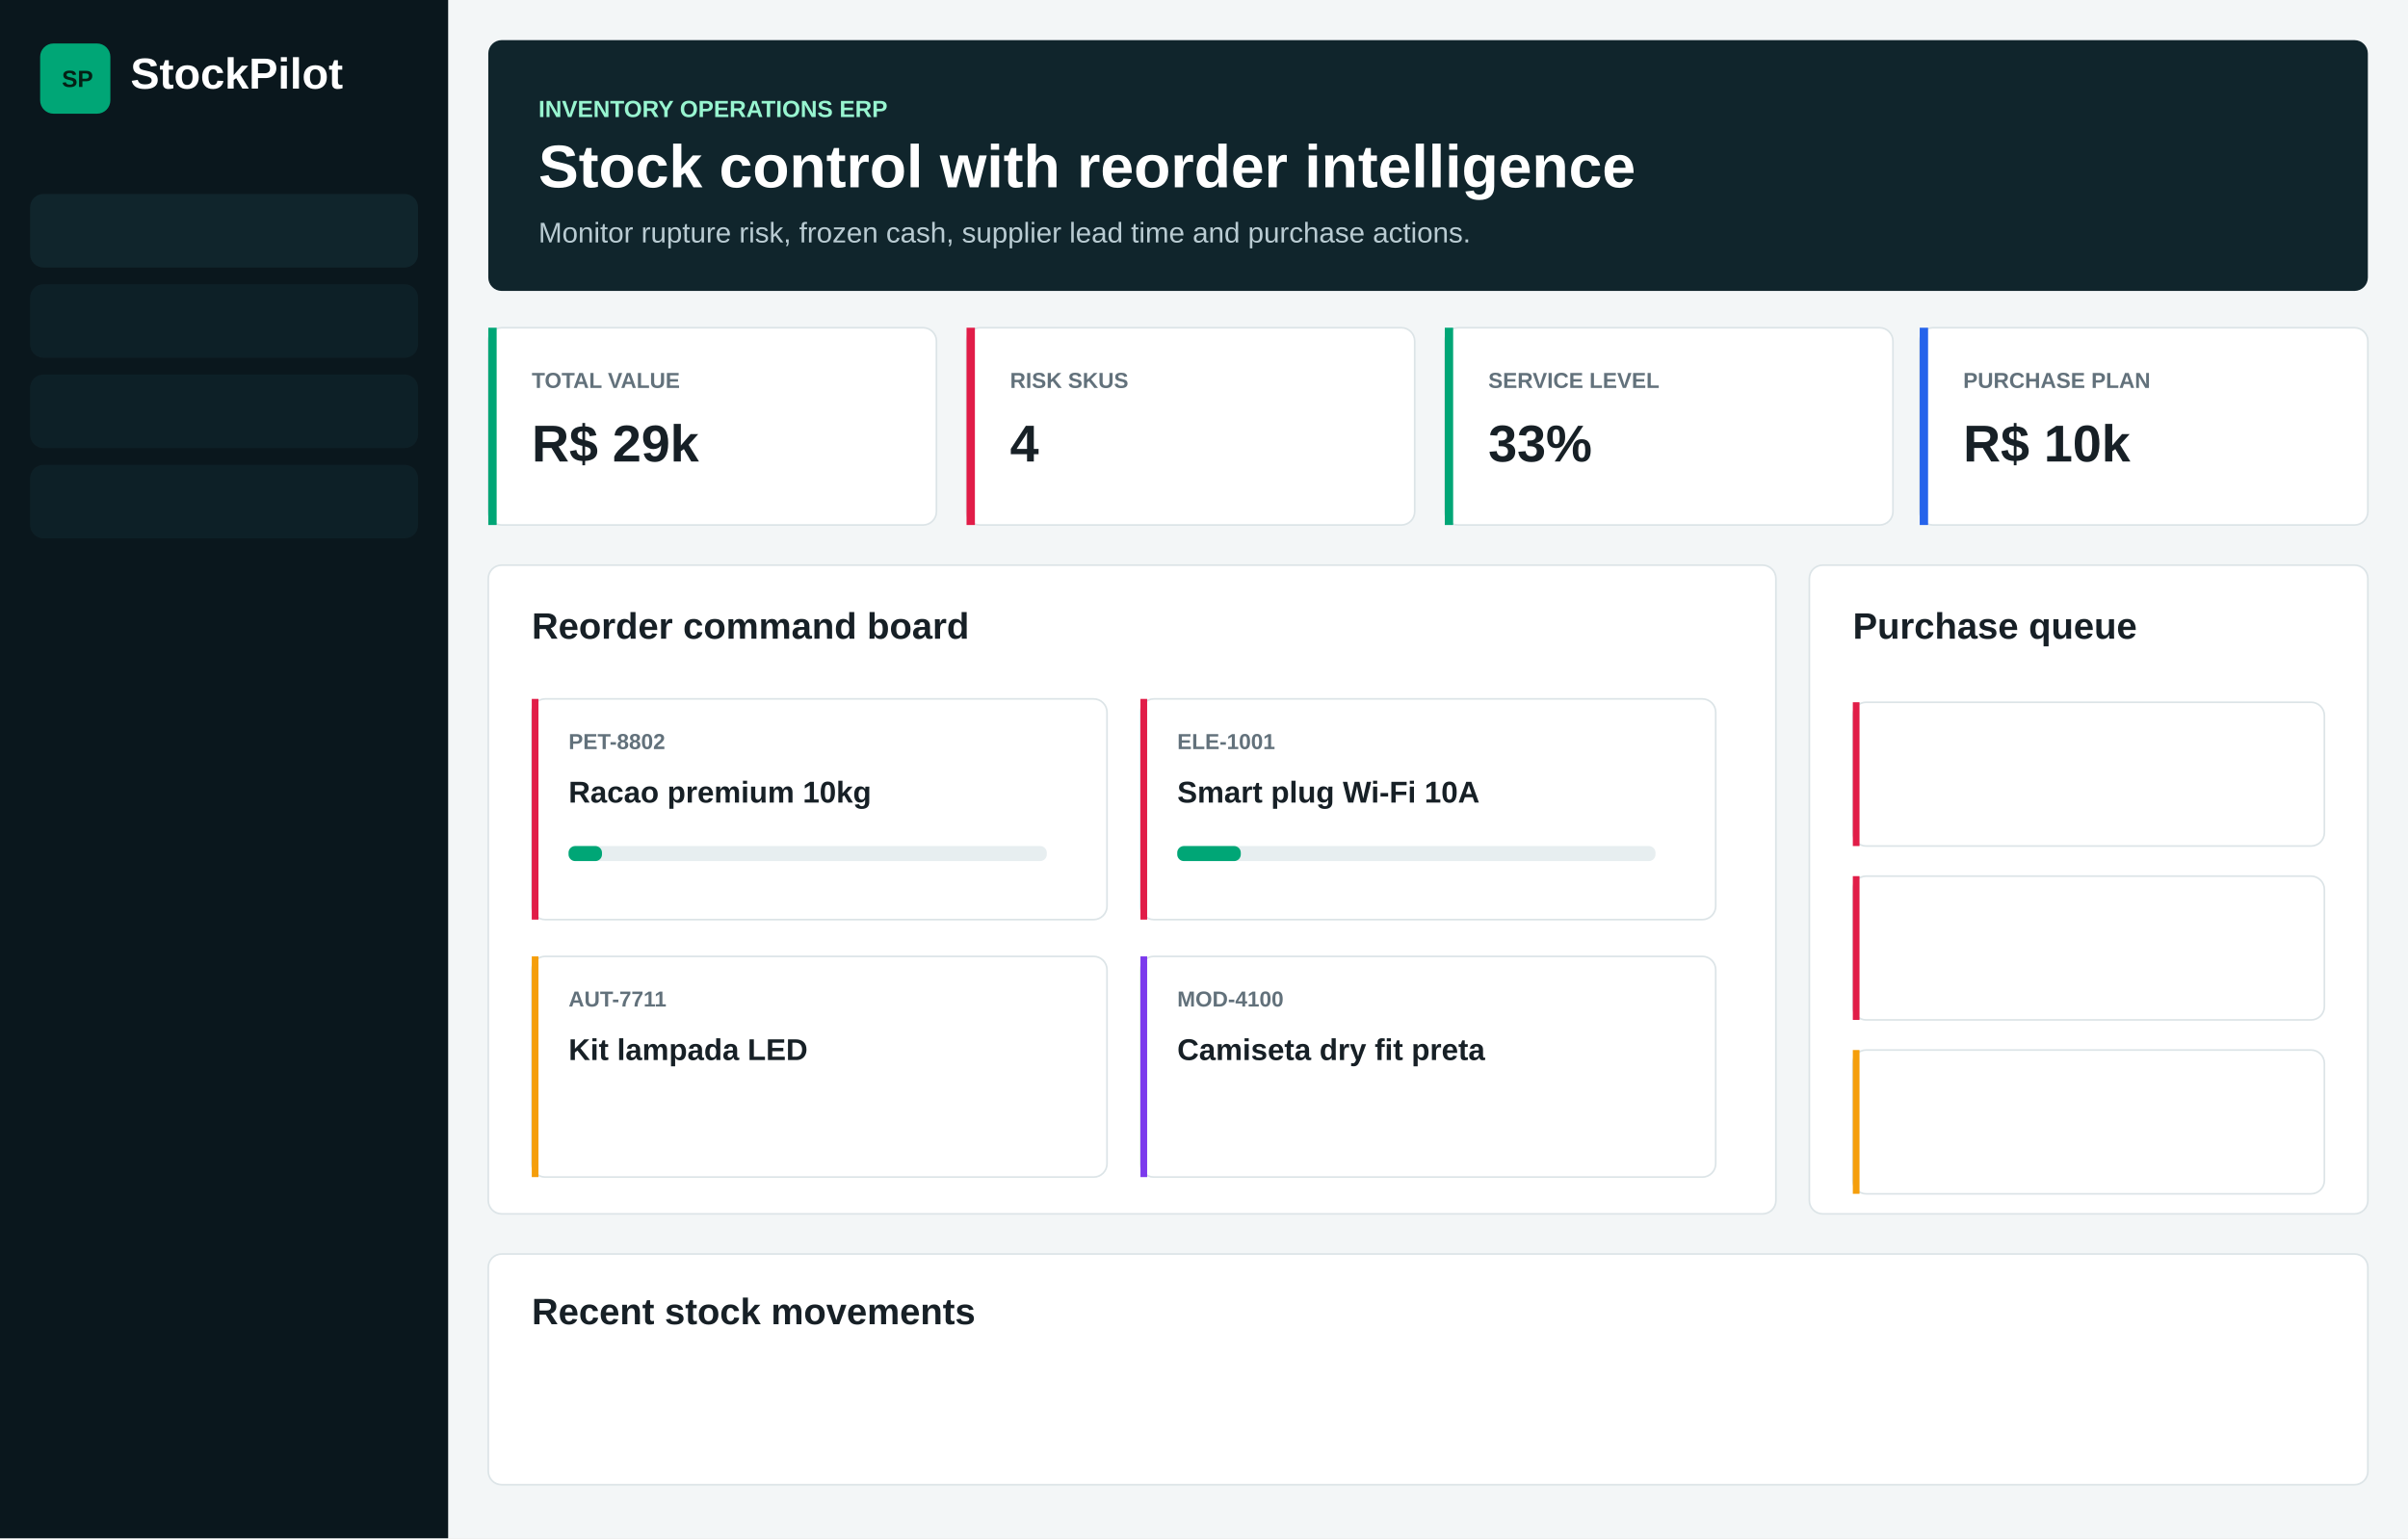
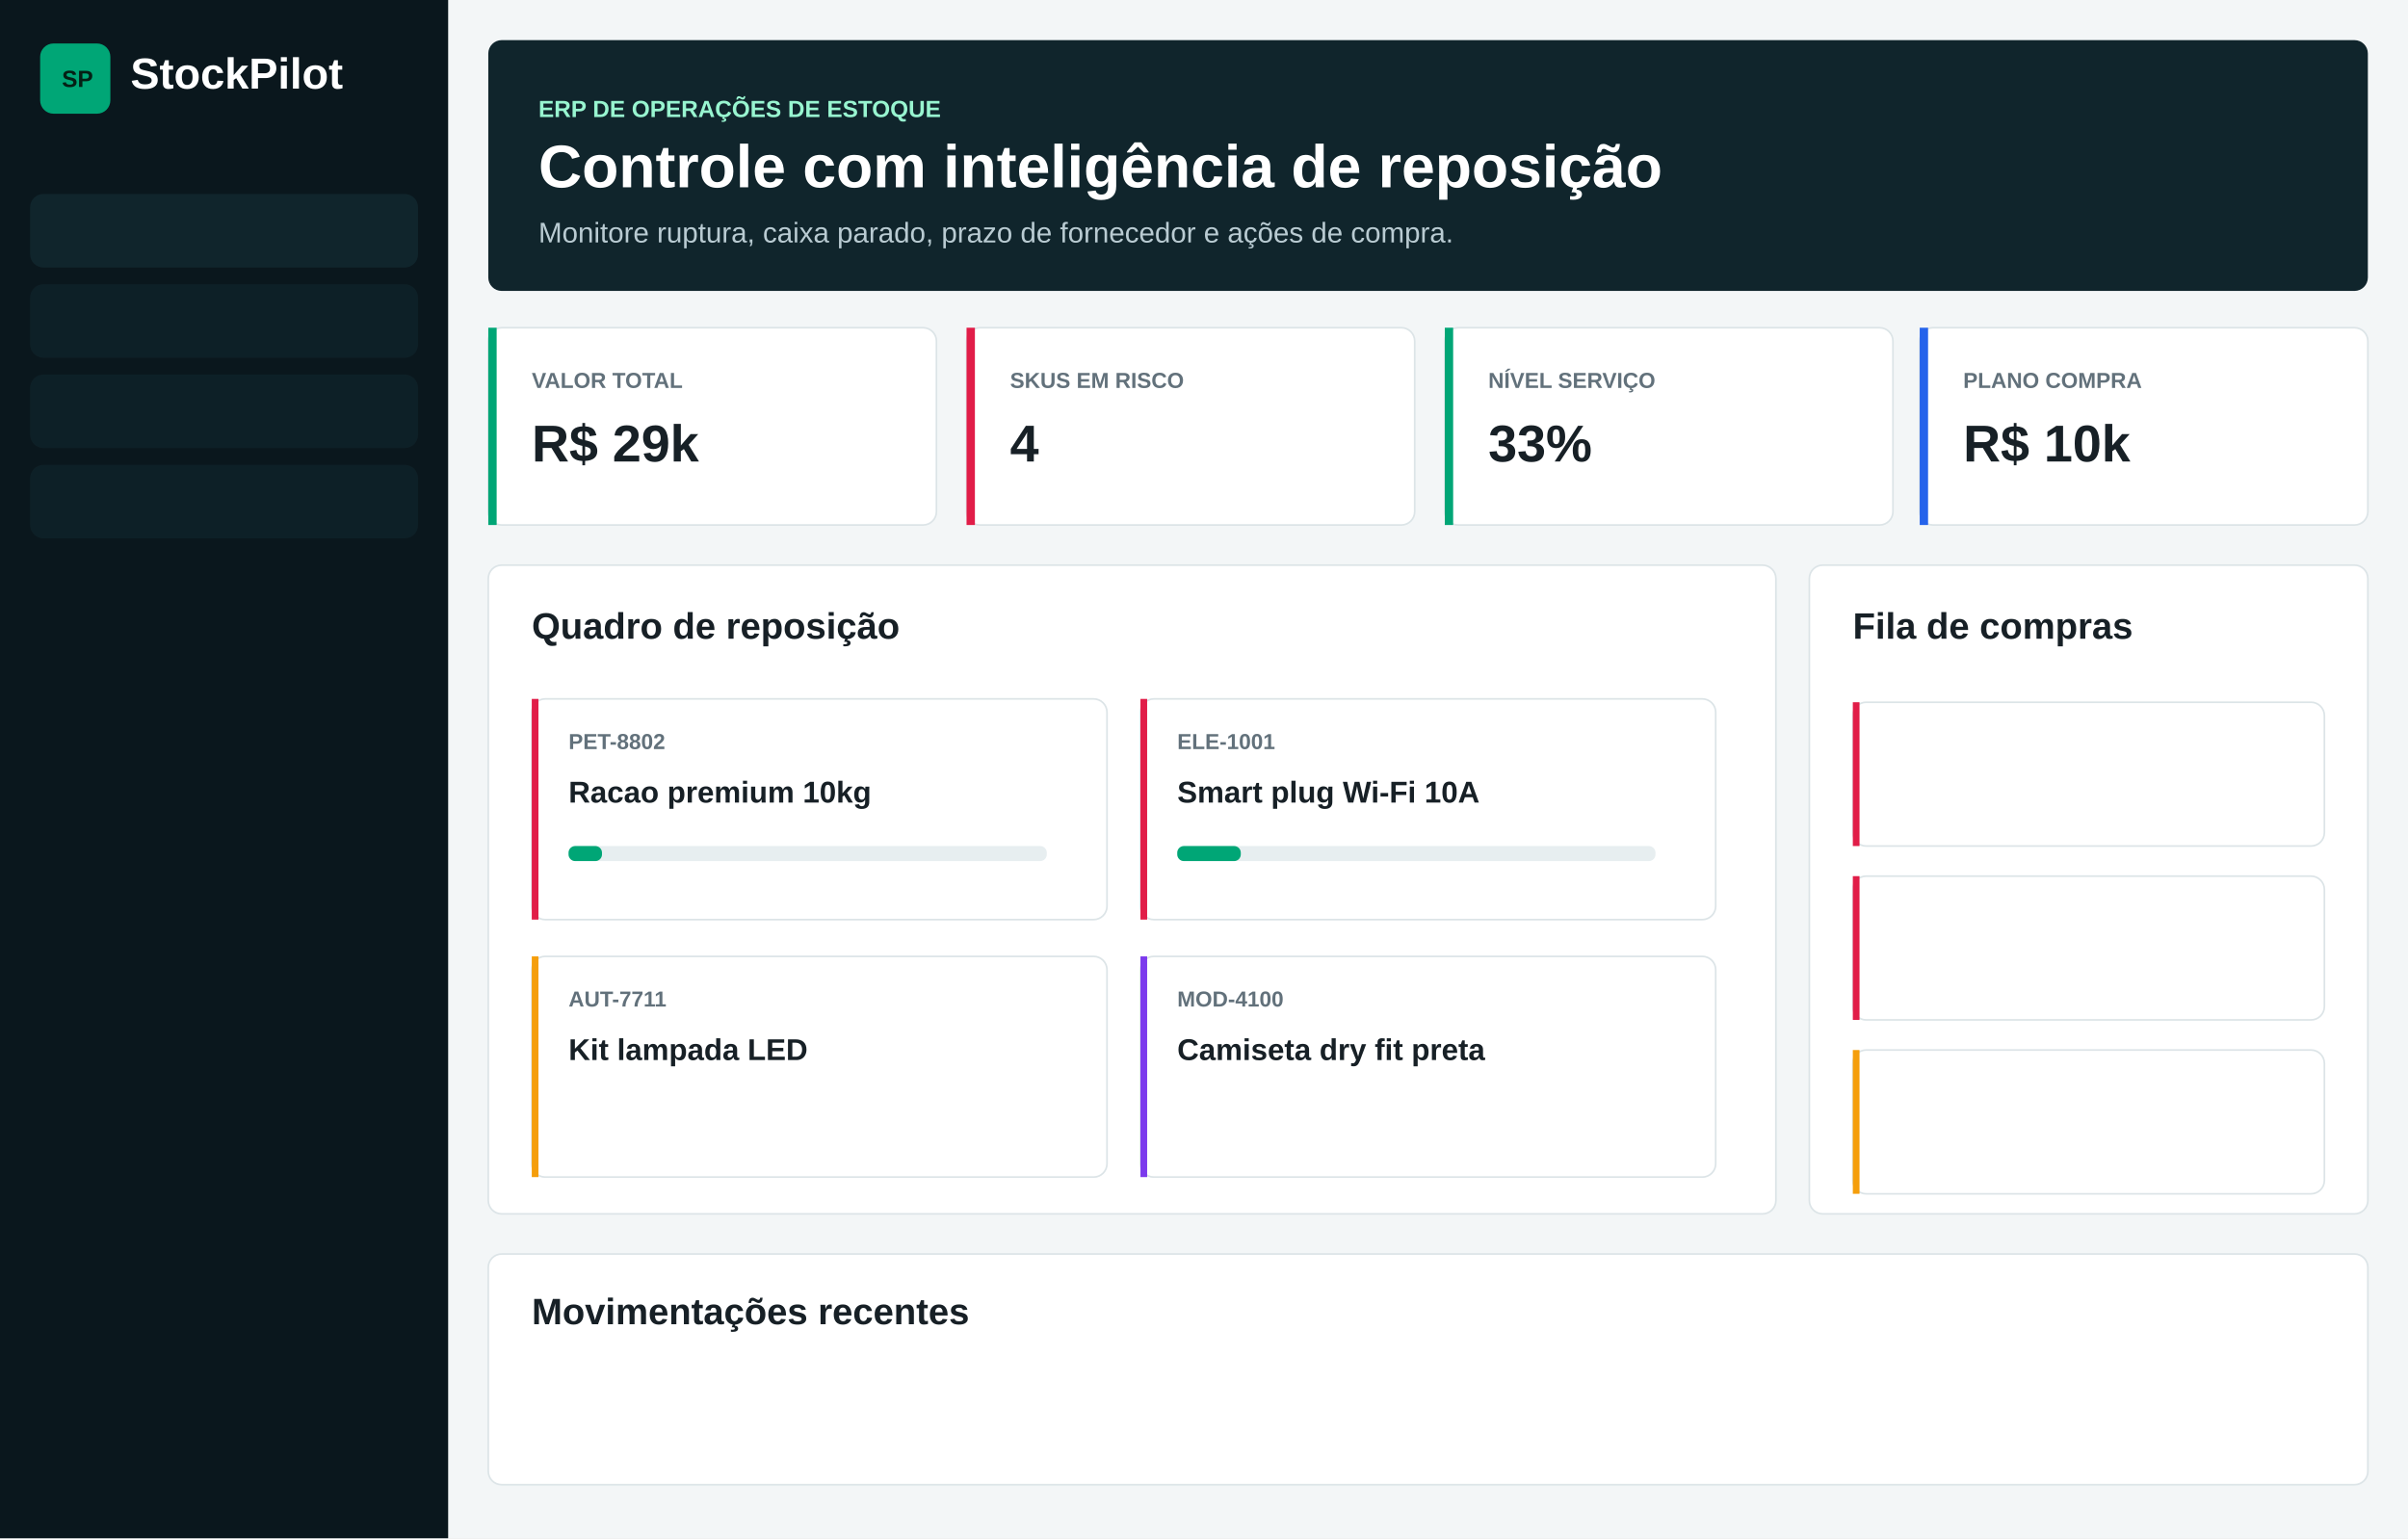
<svg xmlns="http://www.w3.org/2000/svg" width="1440" height="920" viewBox="0 0 1440 920" role="img" aria-labelledby="title desc">
  <rect width="1440" height="920" fill="#f3f6f7" />
  <rect x="0" y="0" width="268" height="920" fill="#0a171d" />
  <g fill="#ffffff">
    <rect x="24" y="26" width="42" height="42" rx="8" fill="#00a676" />
    <text x="37" y="52" font-size="14" font-family="Arial" font-weight="700" fill="#052015">SP</text>
    <text x="78" y="53" font-size="26" font-family="Arial" font-weight="700">StockPilot</text>
  </g>
  <g fill="#10252c">
    <rect x="18" y="116" width="232" height="44" rx="8" />
    <rect x="18" y="170" width="232" height="44" rx="8" opacity=".65" />
    <rect x="18" y="224" width="232" height="44" rx="8" opacity=".65" />
    <rect x="18" y="278" width="232" height="44" rx="8" opacity=".65" />
  </g>
  <rect x="292" y="24" width="1124" height="150" rx="8" fill="#10252c" />
-   <text x="322" y="70" font-size="14" font-family="Arial" font-weight="700" fill="#98f5d0">INVENTORY OPERATIONS ERP</text>
-   <text x="322" y="112" font-size="36" font-family="Arial" font-weight="700" fill="#ffffff">Stock control with reorder intelligence</text>
-   <text x="322" y="145" font-size="17" font-family="Arial" fill="#b9cbd2">Monitor rupture risk, frozen cash, supplier lead time and purchase actions.</text>
+   <text x="322" y="70" font-size="14" font-family="Arial" font-weight="700" fill="#98f5d0">ERP DE OPERAÇÕES DE ESTOQUE</text>
+   <text x="322" y="112" font-size="36" font-family="Arial" font-weight="700" fill="#ffffff">Controle com inteligência de reposição</text>
+   <text x="322" y="145" font-size="17" font-family="Arial" fill="#b9cbd2">Monitore ruptura, caixa parado, prazo de fornecedor e ações de compra.</text>
  <g>
    <rect x="292" y="196" width="268" height="118" rx="8" fill="#ffffff" stroke="#dce4e7" />
    <rect x="292" y="196" width="5" height="118" fill="#00a676" />
-     <text x="318" y="232" font-size="13" font-family="Arial" font-weight="700" fill="#62717b">TOTAL VALUE</text>
+     <text x="318" y="232" font-size="13" font-family="Arial" font-weight="700" fill="#62717b">VALOR TOTAL</text>
    <text x="318" y="276" font-size="31" font-family="Arial" font-weight="700" fill="#172026">R$ 29k</text>
    <rect x="578" y="196" width="268" height="118" rx="8" fill="#ffffff" stroke="#dce4e7" />
    <rect x="578" y="196" width="5" height="118" fill="#e11d48" />
-     <text x="604" y="232" font-size="13" font-family="Arial" font-weight="700" fill="#62717b">RISK SKUS</text>
+     <text x="604" y="232" font-size="13" font-family="Arial" font-weight="700" fill="#62717b">SKUS EM RISCO</text>
    <text x="604" y="276" font-size="31" font-family="Arial" font-weight="700" fill="#172026">4</text>
    <rect x="864" y="196" width="268" height="118" rx="8" fill="#ffffff" stroke="#dce4e7" />
    <rect x="864" y="196" width="5" height="118" fill="#00a676" />
-     <text x="890" y="232" font-size="13" font-family="Arial" font-weight="700" fill="#62717b">SERVICE LEVEL</text>
+     <text x="890" y="232" font-size="13" font-family="Arial" font-weight="700" fill="#62717b">NÍVEL SERVIÇO</text>
    <text x="890" y="276" font-size="31" font-family="Arial" font-weight="700" fill="#172026">33%</text>
    <rect x="1148" y="196" width="268" height="118" rx="8" fill="#ffffff" stroke="#dce4e7" />
    <rect x="1148" y="196" width="5" height="118" fill="#2563eb" />
-     <text x="1174" y="232" font-size="13" font-family="Arial" font-weight="700" fill="#62717b">PURCHASE PLAN</text>
+     <text x="1174" y="232" font-size="13" font-family="Arial" font-weight="700" fill="#62717b">PLANO COMPRA</text>
    <text x="1174" y="276" font-size="31" font-family="Arial" font-weight="700" fill="#172026">R$ 10k</text>
  </g>
  <rect x="292" y="338" width="770" height="388" rx="8" fill="#ffffff" stroke="#dce4e7" />
-   <text x="318" y="382" font-size="22" font-family="Arial" font-weight="700" fill="#172026">Reorder command board</text>
+   <text x="318" y="382" font-size="22" font-family="Arial" font-weight="700" fill="#172026">Quadro de reposição</text>
  <g>
    <rect x="318" y="418" width="344" height="132" rx="8" fill="#ffffff" stroke="#dce4e7" />
    <rect x="318" y="418" width="4" height="132" fill="#e11d48" />
    <text x="340" y="448" font-size="13" font-family="Arial" font-weight="700" fill="#62717b">PET-8802</text>
    <text x="340" y="480" font-size="18" font-family="Arial" font-weight="700" fill="#172026">Racao premium 10kg</text>
    <rect x="340" y="506" width="286" height="9" rx="4" fill="#e7eef0" />
    <rect x="340" y="506" width="20" height="9" rx="4" fill="#00a676" />
    <rect x="682" y="418" width="344" height="132" rx="8" fill="#ffffff" stroke="#dce4e7" />
    <rect x="682" y="418" width="4" height="132" fill="#e11d48" />
    <text x="704" y="448" font-size="13" font-family="Arial" font-weight="700" fill="#62717b">ELE-1001</text>
    <text x="704" y="480" font-size="18" font-family="Arial" font-weight="700" fill="#172026">Smart plug Wi-Fi 10A</text>
    <rect x="704" y="506" width="286" height="9" rx="4" fill="#e7eef0" />
    <rect x="704" y="506" width="38" height="9" rx="4" fill="#00a676" />
    <rect x="318" y="572" width="344" height="132" rx="8" fill="#ffffff" stroke="#dce4e7" />
    <rect x="318" y="572" width="4" height="132" fill="#f59e0b" />
    <text x="340" y="602" font-size="13" font-family="Arial" font-weight="700" fill="#62717b">AUT-7711</text>
    <text x="340" y="634" font-size="18" font-family="Arial" font-weight="700" fill="#172026">Kit lampada LED</text>
    <rect x="682" y="572" width="344" height="132" rx="8" fill="#ffffff" stroke="#dce4e7" />
    <rect x="682" y="572" width="4" height="132" fill="#7c3aed" />
    <text x="704" y="602" font-size="13" font-family="Arial" font-weight="700" fill="#62717b">MOD-4100</text>
    <text x="704" y="634" font-size="18" font-family="Arial" font-weight="700" fill="#172026">Camiseta dry fit preta</text>
  </g>
  <rect x="1082" y="338" width="334" height="388" rx="8" fill="#ffffff" stroke="#dce4e7" />
-   <text x="1108" y="382" font-size="22" font-family="Arial" font-weight="700" fill="#172026">Purchase queue</text>
+   <text x="1108" y="382" font-size="22" font-family="Arial" font-weight="700" fill="#172026">Fila de compras</text>
  <rect x="1108" y="420" width="282" height="86" rx="8" fill="#fff" stroke="#dce4e7" />
  <rect x="1108" y="420" width="4" height="86" fill="#e11d48" />
  <rect x="1108" y="524" width="282" height="86" rx="8" fill="#fff" stroke="#dce4e7" />
  <rect x="1108" y="524" width="4" height="86" fill="#e11d48" />
  <rect x="1108" y="628" width="282" height="86" rx="8" fill="#fff" stroke="#dce4e7" />
  <rect x="1108" y="628" width="4" height="86" fill="#f59e0b" />
  <rect x="292" y="750" width="1124" height="138" rx="8" fill="#ffffff" stroke="#dce4e7" />
-   <text x="318" y="792" font-size="22" font-family="Arial" font-weight="700" fill="#172026">Recent stock movements</text>
+   <text x="318" y="792" font-size="22" font-family="Arial" font-weight="700" fill="#172026">Movimentações recentes</text>
</svg>
